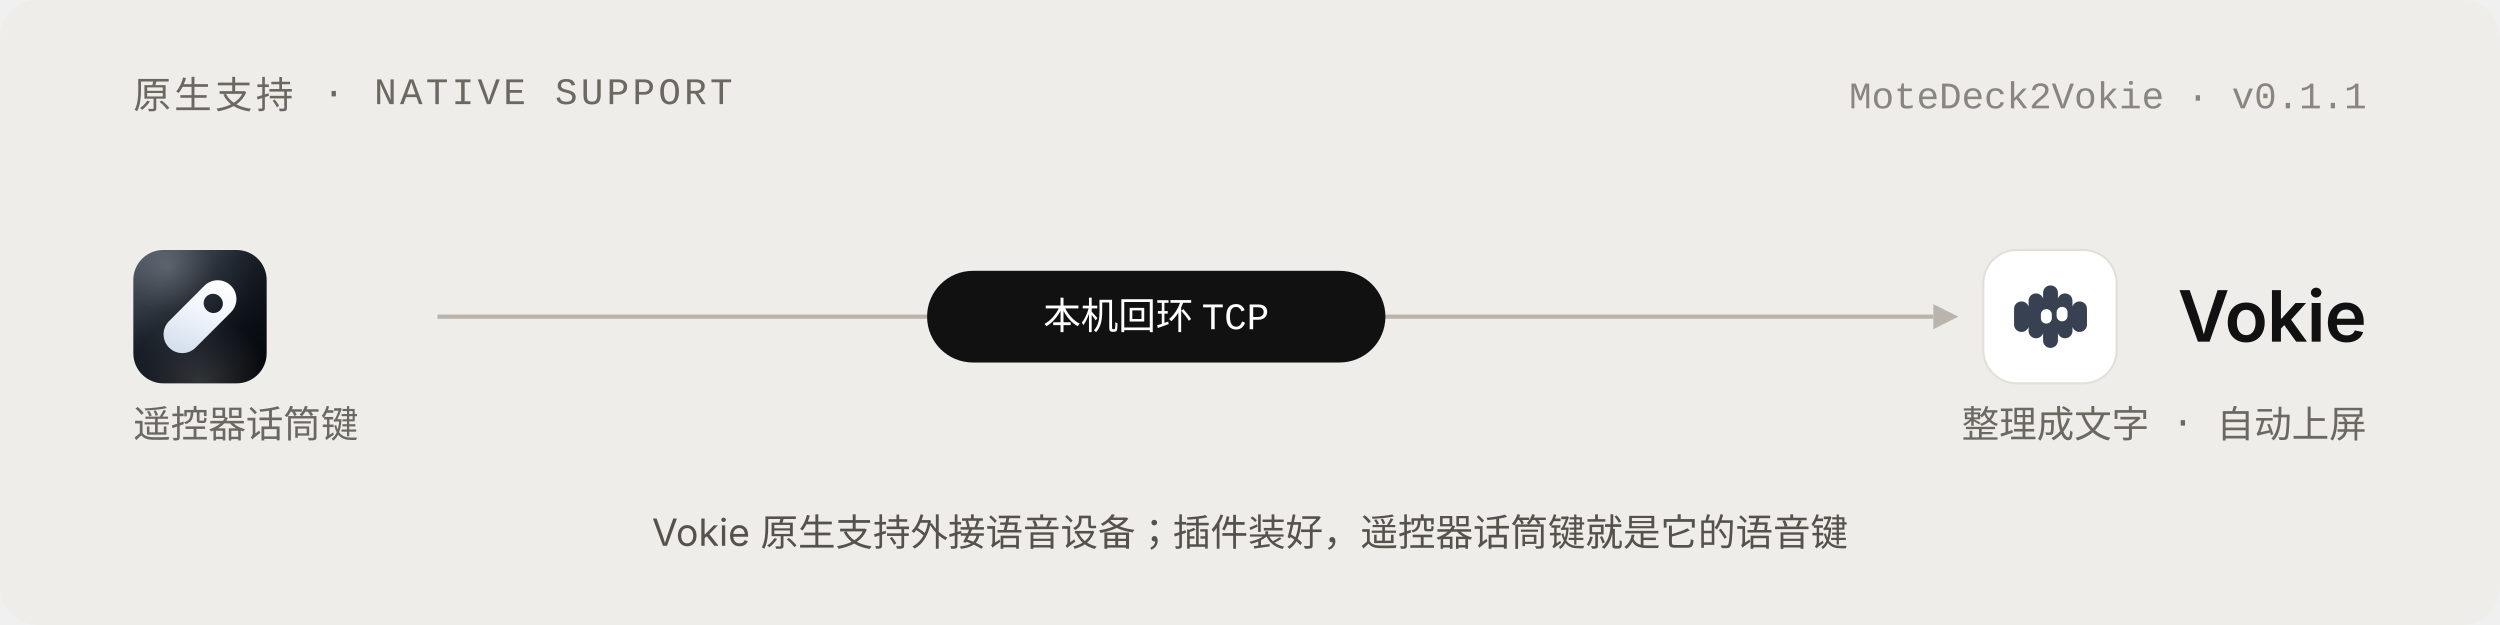
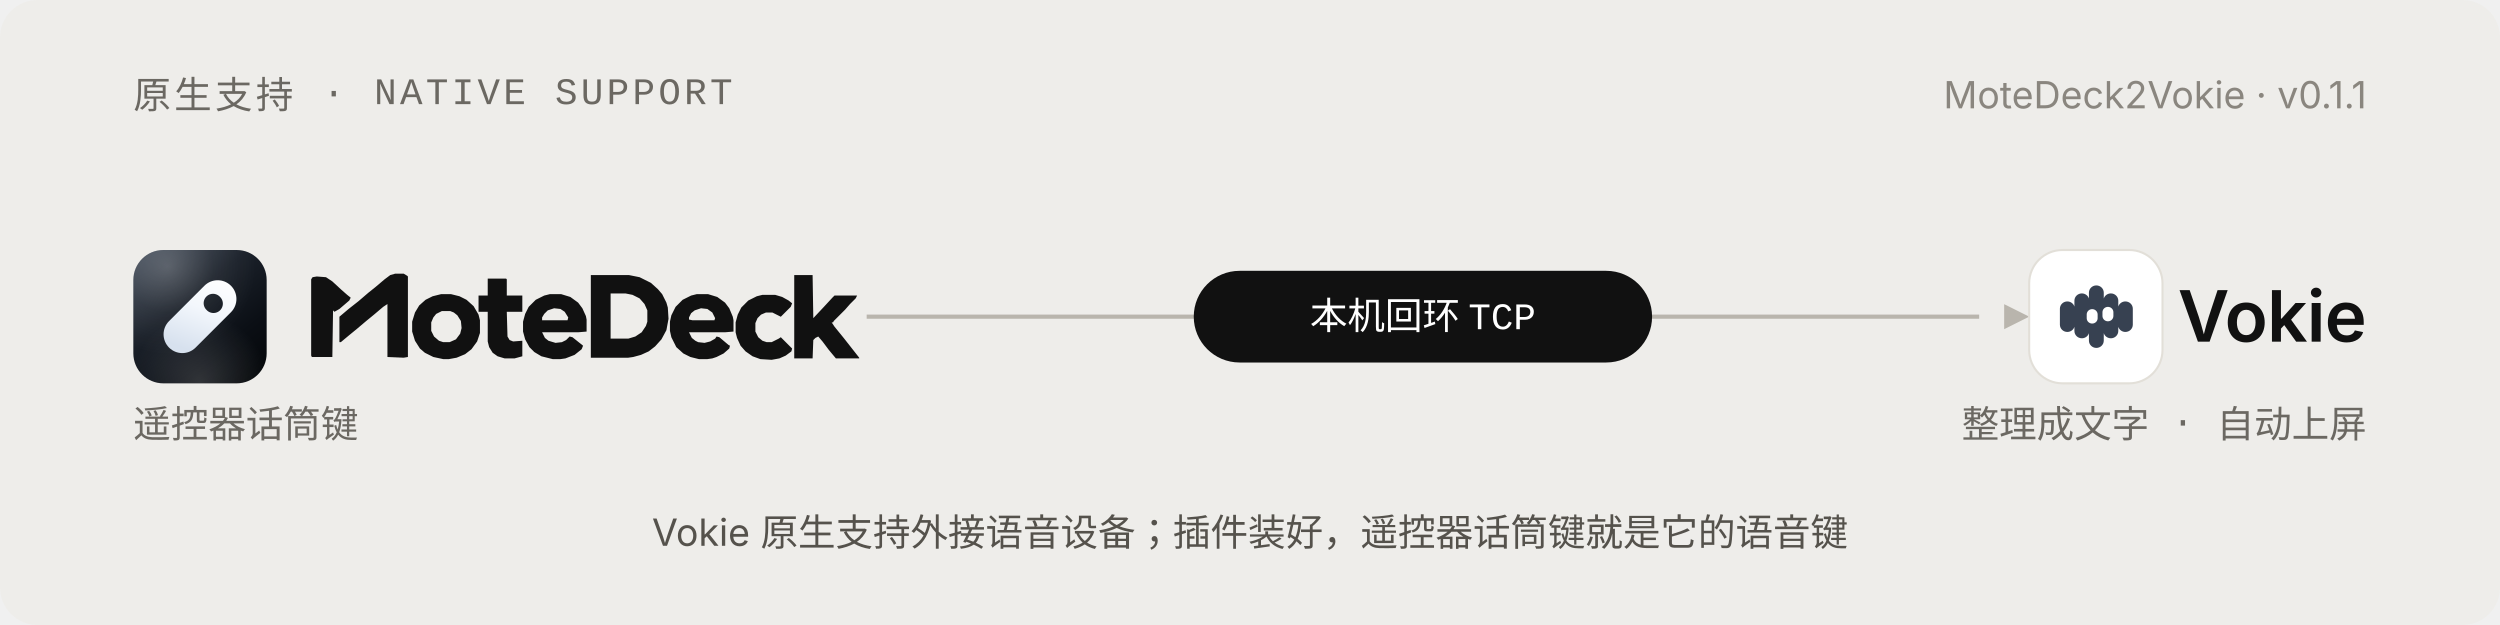
<svg xmlns="http://www.w3.org/2000/svg" viewBox="0 0 1200 300" width="1200" height="300" role="img" aria-labelledby="t d">
  <defs>
    <linearGradient id="glassBody" x1="3.2" y1="0.8" x2="21" y2="23.2" gradientUnits="userSpaceOnUse">
      <stop offset="0" stop-color="#39424F" />
      <stop offset="0.36" stop-color="#1B212A" />
      <stop offset="0.74" stop-color="#0B0F15" />
      <stop offset="1" stop-color="#05080B" />
    </linearGradient>
    <radialGradient id="glassSheen" cx="6.2" cy="3" r="15.8" gradientUnits="userSpaceOnUse">
      <stop offset="0" stop-color="#FFFFFF" stop-opacity="0.22" />
      <stop offset="0.52" stop-color="#FFFFFF" stop-opacity="0.06" />
      <stop offset="1" stop-color="#FFFFFF" stop-opacity="0" />
    </radialGradient>
    <radialGradient id="glassFloor" cx="12" cy="23.8" r="12.2" gradientUnits="userSpaceOnUse">
      <stop offset="0" stop-color="#FFFFFF" stop-opacity="0.16" />
      <stop offset="1" stop-color="#FFFFFF" stop-opacity="0" />
    </radialGradient>
    <linearGradient id="pillBody" x1="9" y1="4.2" x2="15" y2="17.6" gradientUnits="userSpaceOnUse">
      <stop offset="0" stop-color="#FFFFFF" />
      <stop offset="0.46" stop-color="#F3F7FC" />
      <stop offset="1" stop-color="#D7E1EE" />
    </linearGradient>
  </defs>
  <rect width="1200" height="300" rx="18" fill="#EEEDEA" />
  <text x="64" y="52" font-family="'SFMono-Regular', Consolas, 'Liberation Mono', Menlo, monospace" font-size="18" letter-spacing="1.6" fill="#6B6862">原生支持 · NATIVE SUPPORT</text>
-   <text x="1136" y="52" text-anchor="end" font-family="'SFMono-Regular', Consolas, 'Liberation Mono', Menlo, monospace" font-size="18" fill="#8A867F">MoteDeck2Vokie · v0.1.1</text>
+   <text x="1136" y="52" text-anchor="end" font-family="-apple-system, BlinkMacSystemFont, 'Segoe UI Variable Text', 'Segoe UI', 'Microsoft YaHei UI', 'PingFang SC', sans-serif" font-size="18" fill="#8A867F">MoteDeck2Vokie · v0.1.1</text>
  <g transform="translate(64 120) scale(2.6667)">
    <rect width="24" height="24" rx="5.4" fill="url(#glassBody)" />
    <rect width="24" height="24" rx="5.4" fill="url(#glassSheen)" />
    <rect width="24" height="24" rx="5.4" fill="url(#glassFloor)" />
    <g transform="rotate(45 12 12)">
      <path fill="url(#pillBody)" fill-rule="evenodd" d="M12 4.125A3.375 3.375 0 0 1 15.375 7.5V16.5A3.375 3.375 0 0 1 8.625 16.5V7.5A3.375 3.375 0 0 1 12 4.125ZM12 6.938A1.688 1.688 0 1 1 12 10.312A1.688 1.688 0 1 1 12 6.938Z" />
    </g>
  </g>
+   <g transform="translate(148 130) scale(0.339)">
+     <path fill="#111111" d="M123.0,4.0 L135.0,4.0 L140.0,7.0 L141.0,8.0 L141.0,122.0 L135.0,123.0 L112.0,122.0 L112.0,47.0 L106.0,51.0 L93.0,62.0 L82.0,71.0 L69.0,82.0 L58.0,91.0 L46.0,101.0 L44.0,101.0 L44.0,65.0 L57.0,54.0 L71.0,43.0 L85.0,31.0 L95.0,23.0 L108.0,12.0 L116.0,6.0 Z M400.0,6.0 L454.0,6.0 L469.0,9.0 L485.0,17.0 L495.0,26.0 L501.0,33.0 L507.0,45.0 L509.0,52.0 L510.0,68.0 L507.0,84.0 L500.0,97.0 L491.0,107.0 L482.0,114.0 L471.0,119.0 L460.0,122.0 L453.0,123.0 L400.0,123.0 Z M428.0,32.0 L428.0,96.0 L453.0,96.0 L463.0,93.0 L472.0,87.0 L478.0,78.0 L480.0,72.0 L480.0,56.0 L476.0,47.0 L469.0,39.0 L459.0,34.0 L449.0,32.0 Z M688.0,6.0 L714.0,6.0 L715.0,67.0 L730.0,51.0 L742.0,38.0 L745.0,35.0 L777.0,35.0 L775.0,39.0 L767.0,47.0 L760.0,55.0 L744.0,71.0 L743.0,73.0 L741.0,73.0 L745.0,79.0 L758.0,95.0 L769.0,109.0 L780.0,123.0 L780.0,124.0 L747.0,124.0 L737.0,112.0 L728.0,100.0 L722.0,93.0 L718.0,95.0 L715.0,98.0 L714.0,124.0 L688.0,124.0 Z M12.0,8.0 L25.0,9.0 L34.0,15.0 L47.0,27.0 L55.0,34.0 L60.0,38.0 L58.0,42.0 L44.0,54.0 L37.0,58.0 L35.0,56.0 L34.0,122.0 L5.0,122.0 L4.0,120.0 L4.0,12.0 L6.0,9.0 Z M254.0,11.0 L280.0,11.0 L281.0,12.0 L281.0,35.0 L303.0,35.0 L303.0,58.0 L281.0,58.0 L282.0,93.0 L285.0,98.0 L290.0,100.0 L303.0,99.0 L303.0,121.0 L292.0,124.0 L278.0,124.0 L268.0,121.0 L261.0,116.0 L256.0,108.0 L254.0,100.0 L254.0,58.0 L241.0,58.0 L241.0,35.0 L254.0,35.0 Z M188.0,33.0 L202.0,33.0 L214.0,36.0 L224.0,41.0 L234.0,50.0 L241.0,62.0 L243.0,70.0 L243.0,88.0 L239.0,100.0 L231.0,111.0 L222.0,118.0 L210.0,123.0 L199.0,125.0 L191.0,125.0 L177.0,122.0 L165.0,116.0 L158.0,110.0 L151.0,99.0 L147.0,86.0 L147.0,72.0 L151.0,59.0 L157.0,49.0 L166.0,41.0 L176.0,36.0 Z M189.0,57.0 L181.0,61.0 L177.0,66.0 L174.0,73.0 L174.0,85.0 L178.0,93.0 L185.0,99.0 L191.0,101.0 L200.0,101.0 L209.0,97.0 L215.0,89.0 L217.0,81.0 L216.0,71.0 L211.0,63.0 L206.0,59.0 L201.0,57.0 Z M342.0,33.0 L358.0,33.0 L371.0,37.0 L382.0,45.0 L388.0,53.0 L393.0,64.0 L394.0,69.0 L394.0,86.0 L382.0,87.0 L331.0,87.0 L335.0,95.0 L340.0,99.0 L350.0,102.0 L359.0,101.0 L365.0,98.0 L370.0,93.0 L374.0,94.0 L389.0,106.0 L387.0,111.0 L377.0,119.0 L364.0,124.0 L357.0,125.0 L346.0,125.0 L330.0,121.0 L320.0,115.0 L313.0,108.0 L307.0,97.0 L304.0,86.0 L304.0,72.0 L307.0,61.0 L312.0,51.0 L322.0,41.0 L334.0,35.0 Z M348.0,53.0 L339.0,56.0 L334.0,61.0 L331.0,66.0 L331.0,70.0 L367.0,70.0 L368.0,66.0 L363.0,58.0 L357.0,54.0 Z M550.0,33.0 L566.0,33.0 L579.0,37.0 L590.0,45.0 L596.0,53.0 L601.0,65.0 L602.0,70.0 L602.0,86.0 L590.0,87.0 L539.0,87.0 L543.0,95.0 L548.0,99.0 L552.0,101.0 L561.0,102.0 L569.0,100.0 L576.0,96.0 L578.0,93.0 L582.0,94.0 L595.0,105.0 L597.0,106.0 L596.0,110.0 L588.0,117.0 L578.0,122.0 L572.0,124.0 L565.0,125.0 L553.0,125.0 L541.0,122.0 L531.0,117.0 L521.0,108.0 L514.0,94.0 L512.0,85.0 L512.0,72.0 L514.0,63.0 L520.0,51.0 L530.0,41.0 L542.0,35.0 Z M556.0,53.0 L547.0,56.0 L542.0,60.0 L539.0,66.0 L539.0,69.0 L544.0,70.0 L575.0,70.0 L576.0,67.0 L572.0,59.0 L565.0,54.0 Z M643.0,34.0 L661.0,34.0 L671.0,37.0 L680.0,42.0 L685.0,46.0 L683.0,51.0 L669.0,65.0 L665.0,63.0 L657.0,59.0 L648.0,59.0 L641.0,62.0 L636.0,67.0 L633.0,74.0 L633.0,86.0 L637.0,94.0 L643.0,99.0 L649.0,101.0 L656.0,101.0 L666.0,96.0 L669.0,94.0 L685.0,110.0 L684.0,114.0 L676.0,120.0 L667.0,124.0 L656.0,126.0 L640.0,125.0 L629.0,121.0 L619.0,114.0 L612.0,106.0 L607.0,95.0 L605.0,87.0 L605.0,73.0 L608.0,62.0 L613.0,52.0 L623.0,42.0 L635.0,36.0 Z" />
+   </g>
  <text x="64" y="210" font-family="'SFMono-Regular', Consolas, 'Liberation Mono', Menlo, monospace" font-size="18" fill="#6B6862">遥控器话筒键</text>
-   <line x1="210" y1="152" x2="928" y2="152" stroke="#B9B5AD" stroke-width="2" />
-   <path d="M940 152 L928 146 L928 158 Z" fill="#B9B5AD" />
-   <rect x="445" y="130" width="220" height="44" rx="22" fill="#111111" />
-   <text x="555" y="158" text-anchor="middle" font-family="-apple-system, BlinkMacSystemFont, 'Segoe UI Variable Text', 'Segoe UI', 'Microsoft YaHei UI', 'PingFang SC', sans-serif" font-size="18" fill="#FFFFFF">本机回环 <tspan font-family="'SFMono-Regular', Consolas, 'Liberation Mono', Menlo, monospace">TCP</tspan>
+   <line x1="416" y1="152" x2="950" y2="152" stroke="#B9B5AD" stroke-width="2" />
+   <path d="M974 152 L962 146 L962 158 Z" fill="#B9B5AD" />
+   <rect x="573" y="130" width="220" height="44" rx="22" fill="#111111" />
+   <text x="683" y="158" text-anchor="middle" font-family="-apple-system, BlinkMacSystemFont, 'Segoe UI Variable Text', 'Segoe UI', 'Microsoft YaHei UI', 'PingFang SC', sans-serif" font-size="18" fill="#FFFFFF">本机回环 <tspan font-family="'SFMono-Regular', Consolas, 'Liberation Mono', Menlo, monospace">TCP</tspan>
  </text>
-   <rect x="952" y="120" width="64" height="64" rx="16" fill="#FFFFFF" stroke="#E2DFD8" />
-   <g transform="translate(966 134) scale(1.5)">
+   <rect x="974" y="120" width="64" height="64" rx="16" fill="#FFFFFF" stroke="#E2DFD8" />
+   <g transform="translate(988 134) scale(1.5)">
    <path fill="#374151" d="M12.164 2C13.475 2 14.54 3.042 14.54 4.326V6.2C14.839 5.25 15.743 4.559 16.811 4.559C18.122 4.559 19.186 5.601 19.186 6.885V8.769C19.485 7.818 20.39 7.127 21.458 7.127C22.769 7.127 23.833 8.169 23.833 9.453V14.565C23.833 15.849 22.769 16.891 21.458 16.892C20.39 16.892 19.485 16.2 19.186 15.249V16.594C19.186 17.878 18.122 18.92 16.811 18.92V18.916C15.742 18.916 14.839 18.224 14.54 17.273V19.674C14.54 20.958 13.475 22 12.164 22C10.853 22 9.789 20.958 9.789 19.674V17.29C9.487 18.234 8.586 18.92 7.522 18.92V18.916C6.211 18.916 5.147 17.874 5.146 16.59V15.249C4.848 16.2 3.944 16.891 2.876 16.892C1.565 16.892 0.5 15.849 0.5 14.565V9.453C0.5 8.169 1.565 7.127 2.876 7.127C3.944 7.127 4.848 7.818 5.146 8.769V6.885C5.147 5.601 6.211 4.559 7.522 4.559C8.586 4.559 9.486 5.244 9.789 6.188V4.326C9.789 3.042 10.853 2 12.164 2ZM10.829 9.588C9.863 9.588 9.081 10.354 9.081 11.3V12.495C9.081 13.441 9.863 14.207 10.829 14.207C11.795 14.207 12.577 13.441 12.577 12.495V11.3C12.577 10.354 11.795 9.588 10.829 9.588ZM15.87 8.867C14.905 8.867 14.122 9.634 14.122 10.579V11.774C14.122 12.72 14.905 13.486 15.87 13.486C16.836 13.486 17.619 12.72 17.619 11.774V10.579C17.619 9.634 16.836 8.867 15.87 8.867Z" />
  </g>
  <text x="1136" y="164" text-anchor="end" font-family="-apple-system, BlinkMacSystemFont, 'Segoe UI Variable Text', 'Segoe UI', 'Microsoft YaHei UI', 'PingFang SC', sans-serif" font-size="34" font-weight="600" letter-spacing="-0.3" fill="#111111">Vokie</text>
  <text x="1136" y="210" text-anchor="end" font-family="'SFMono-Regular', Consolas, 'Liberation Mono', Menlo, monospace" font-size="18" fill="#6B6862">整理成文字 · 自动上屏</text>
  <text x="600" y="262" text-anchor="middle" font-family="-apple-system, BlinkMacSystemFont, 'Segoe UI Variable Text', 'Segoe UI', 'Microsoft YaHei UI', 'PingFang SC', sans-serif" font-size="18" fill="#55524C">Vokie 原生支持外接语音设备；插件装好，遥控器话筒键就是它的语音键</text>
</svg>
